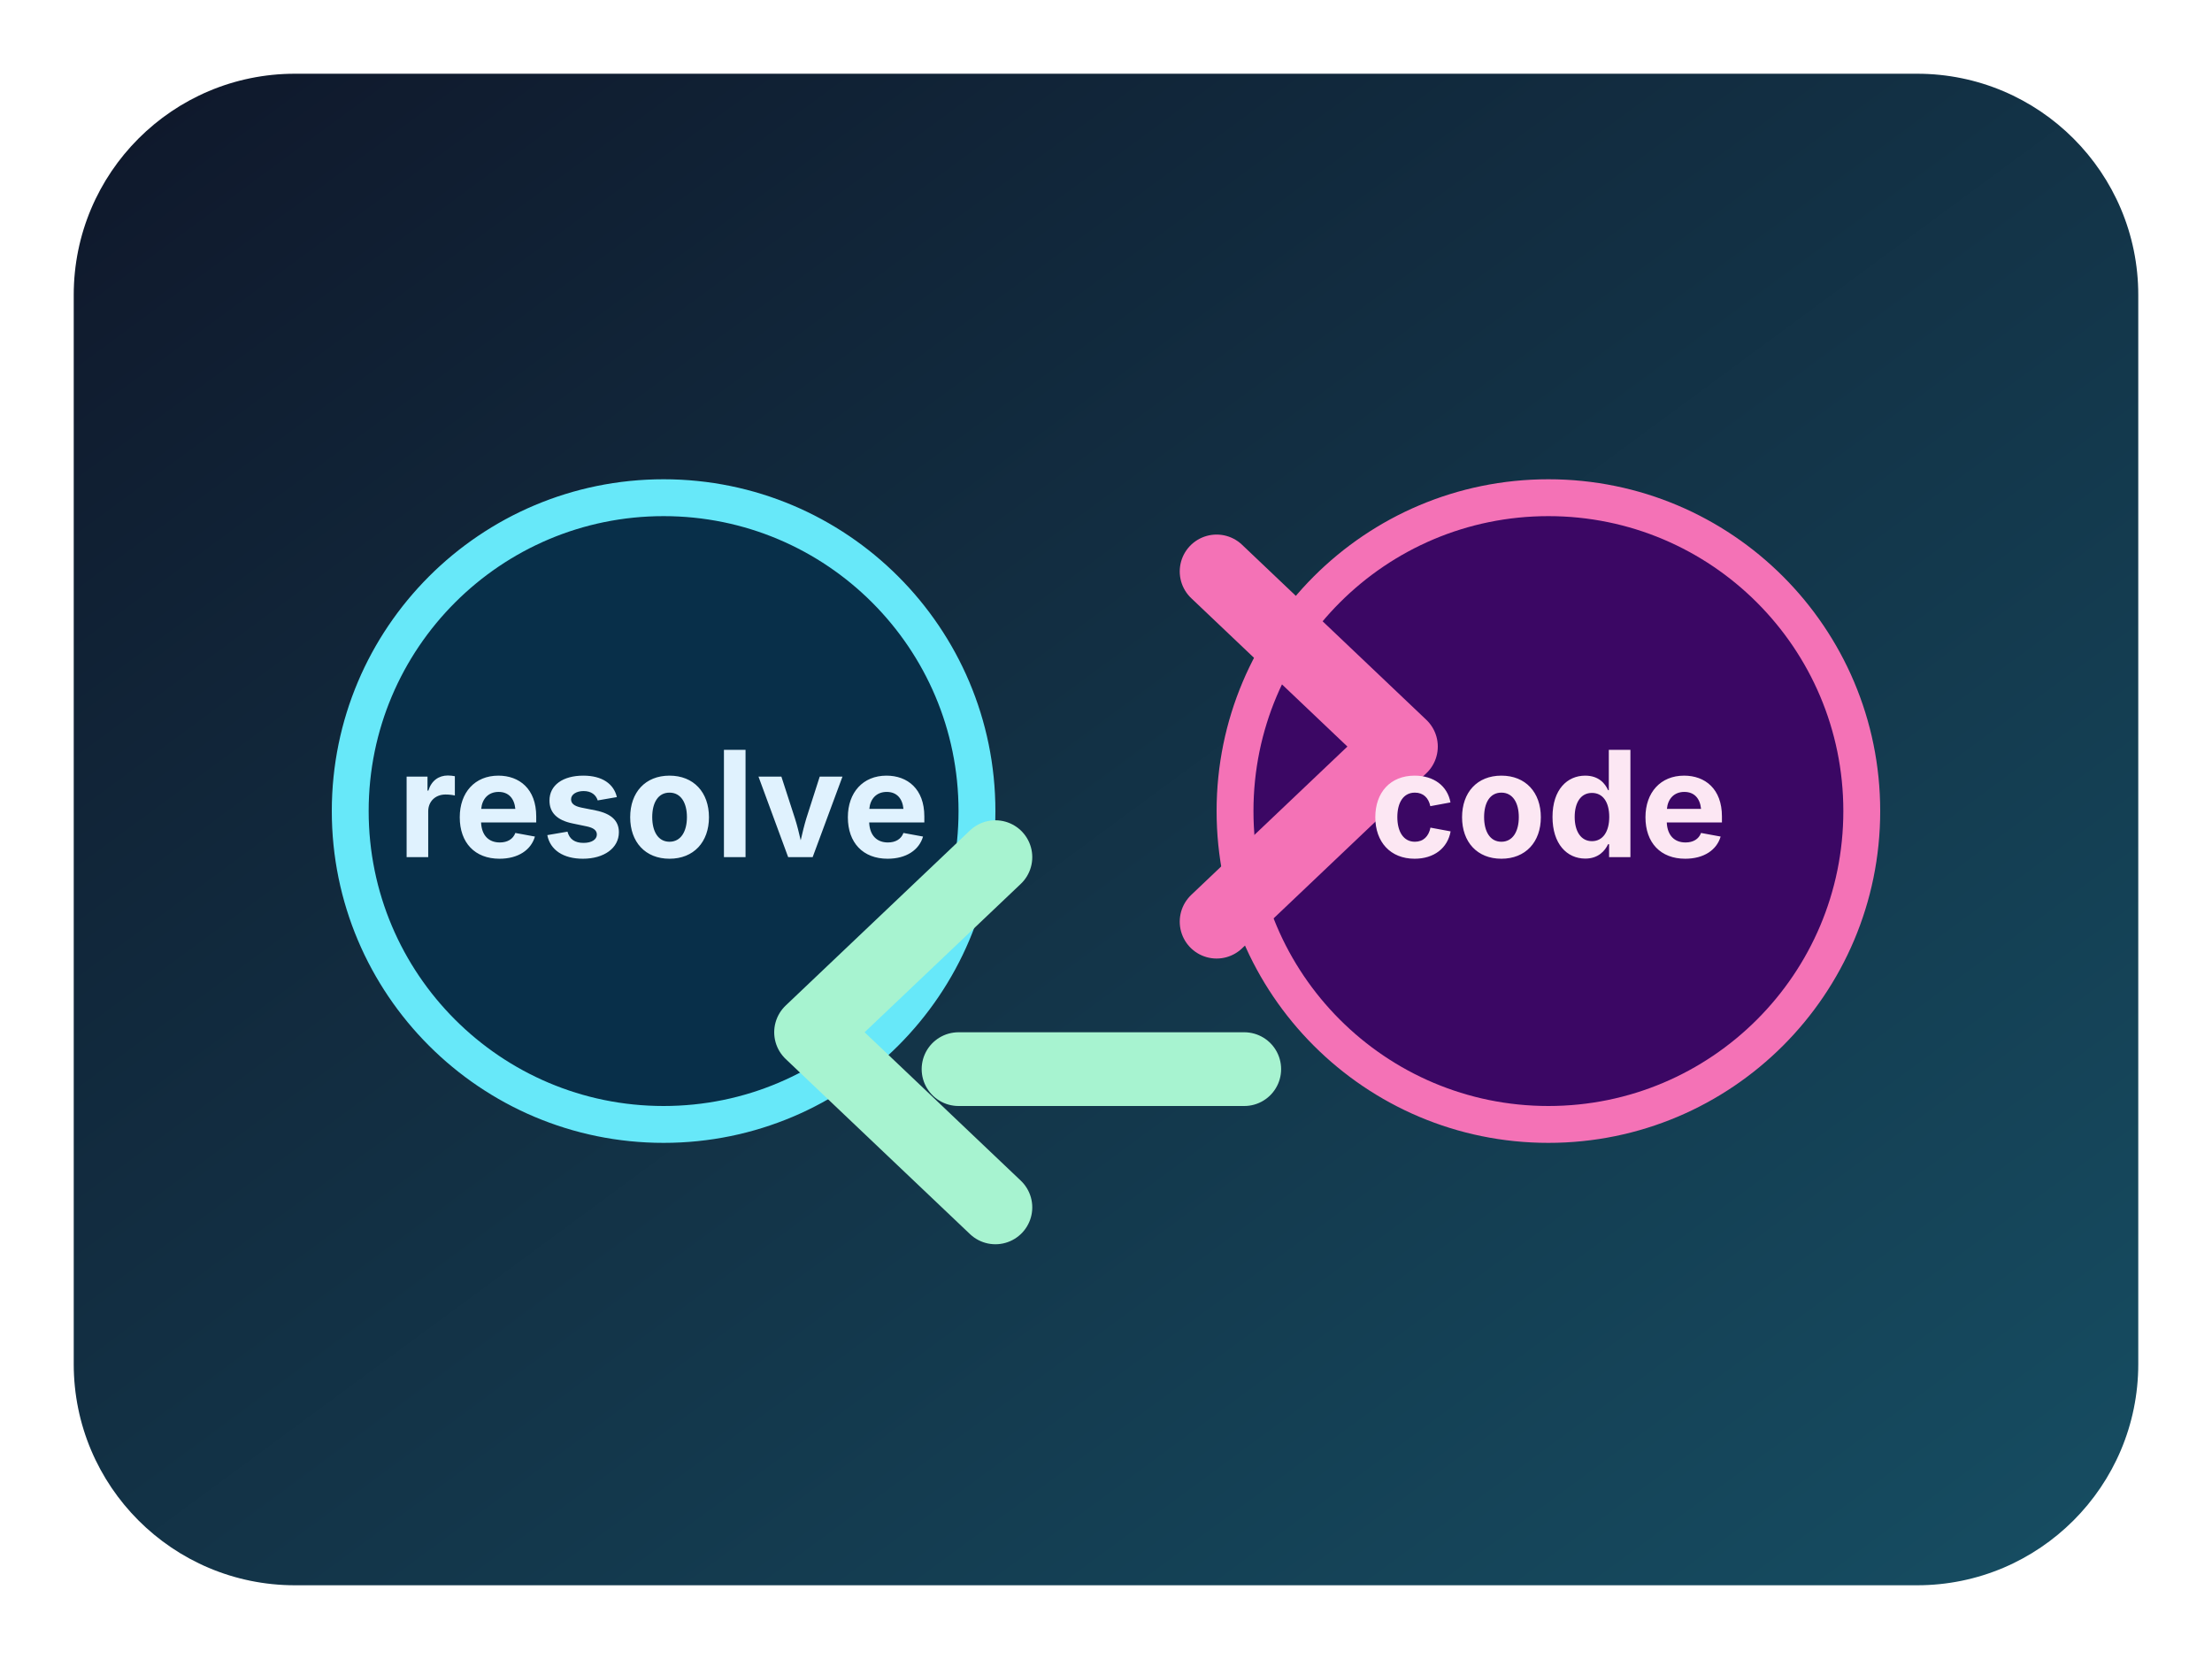
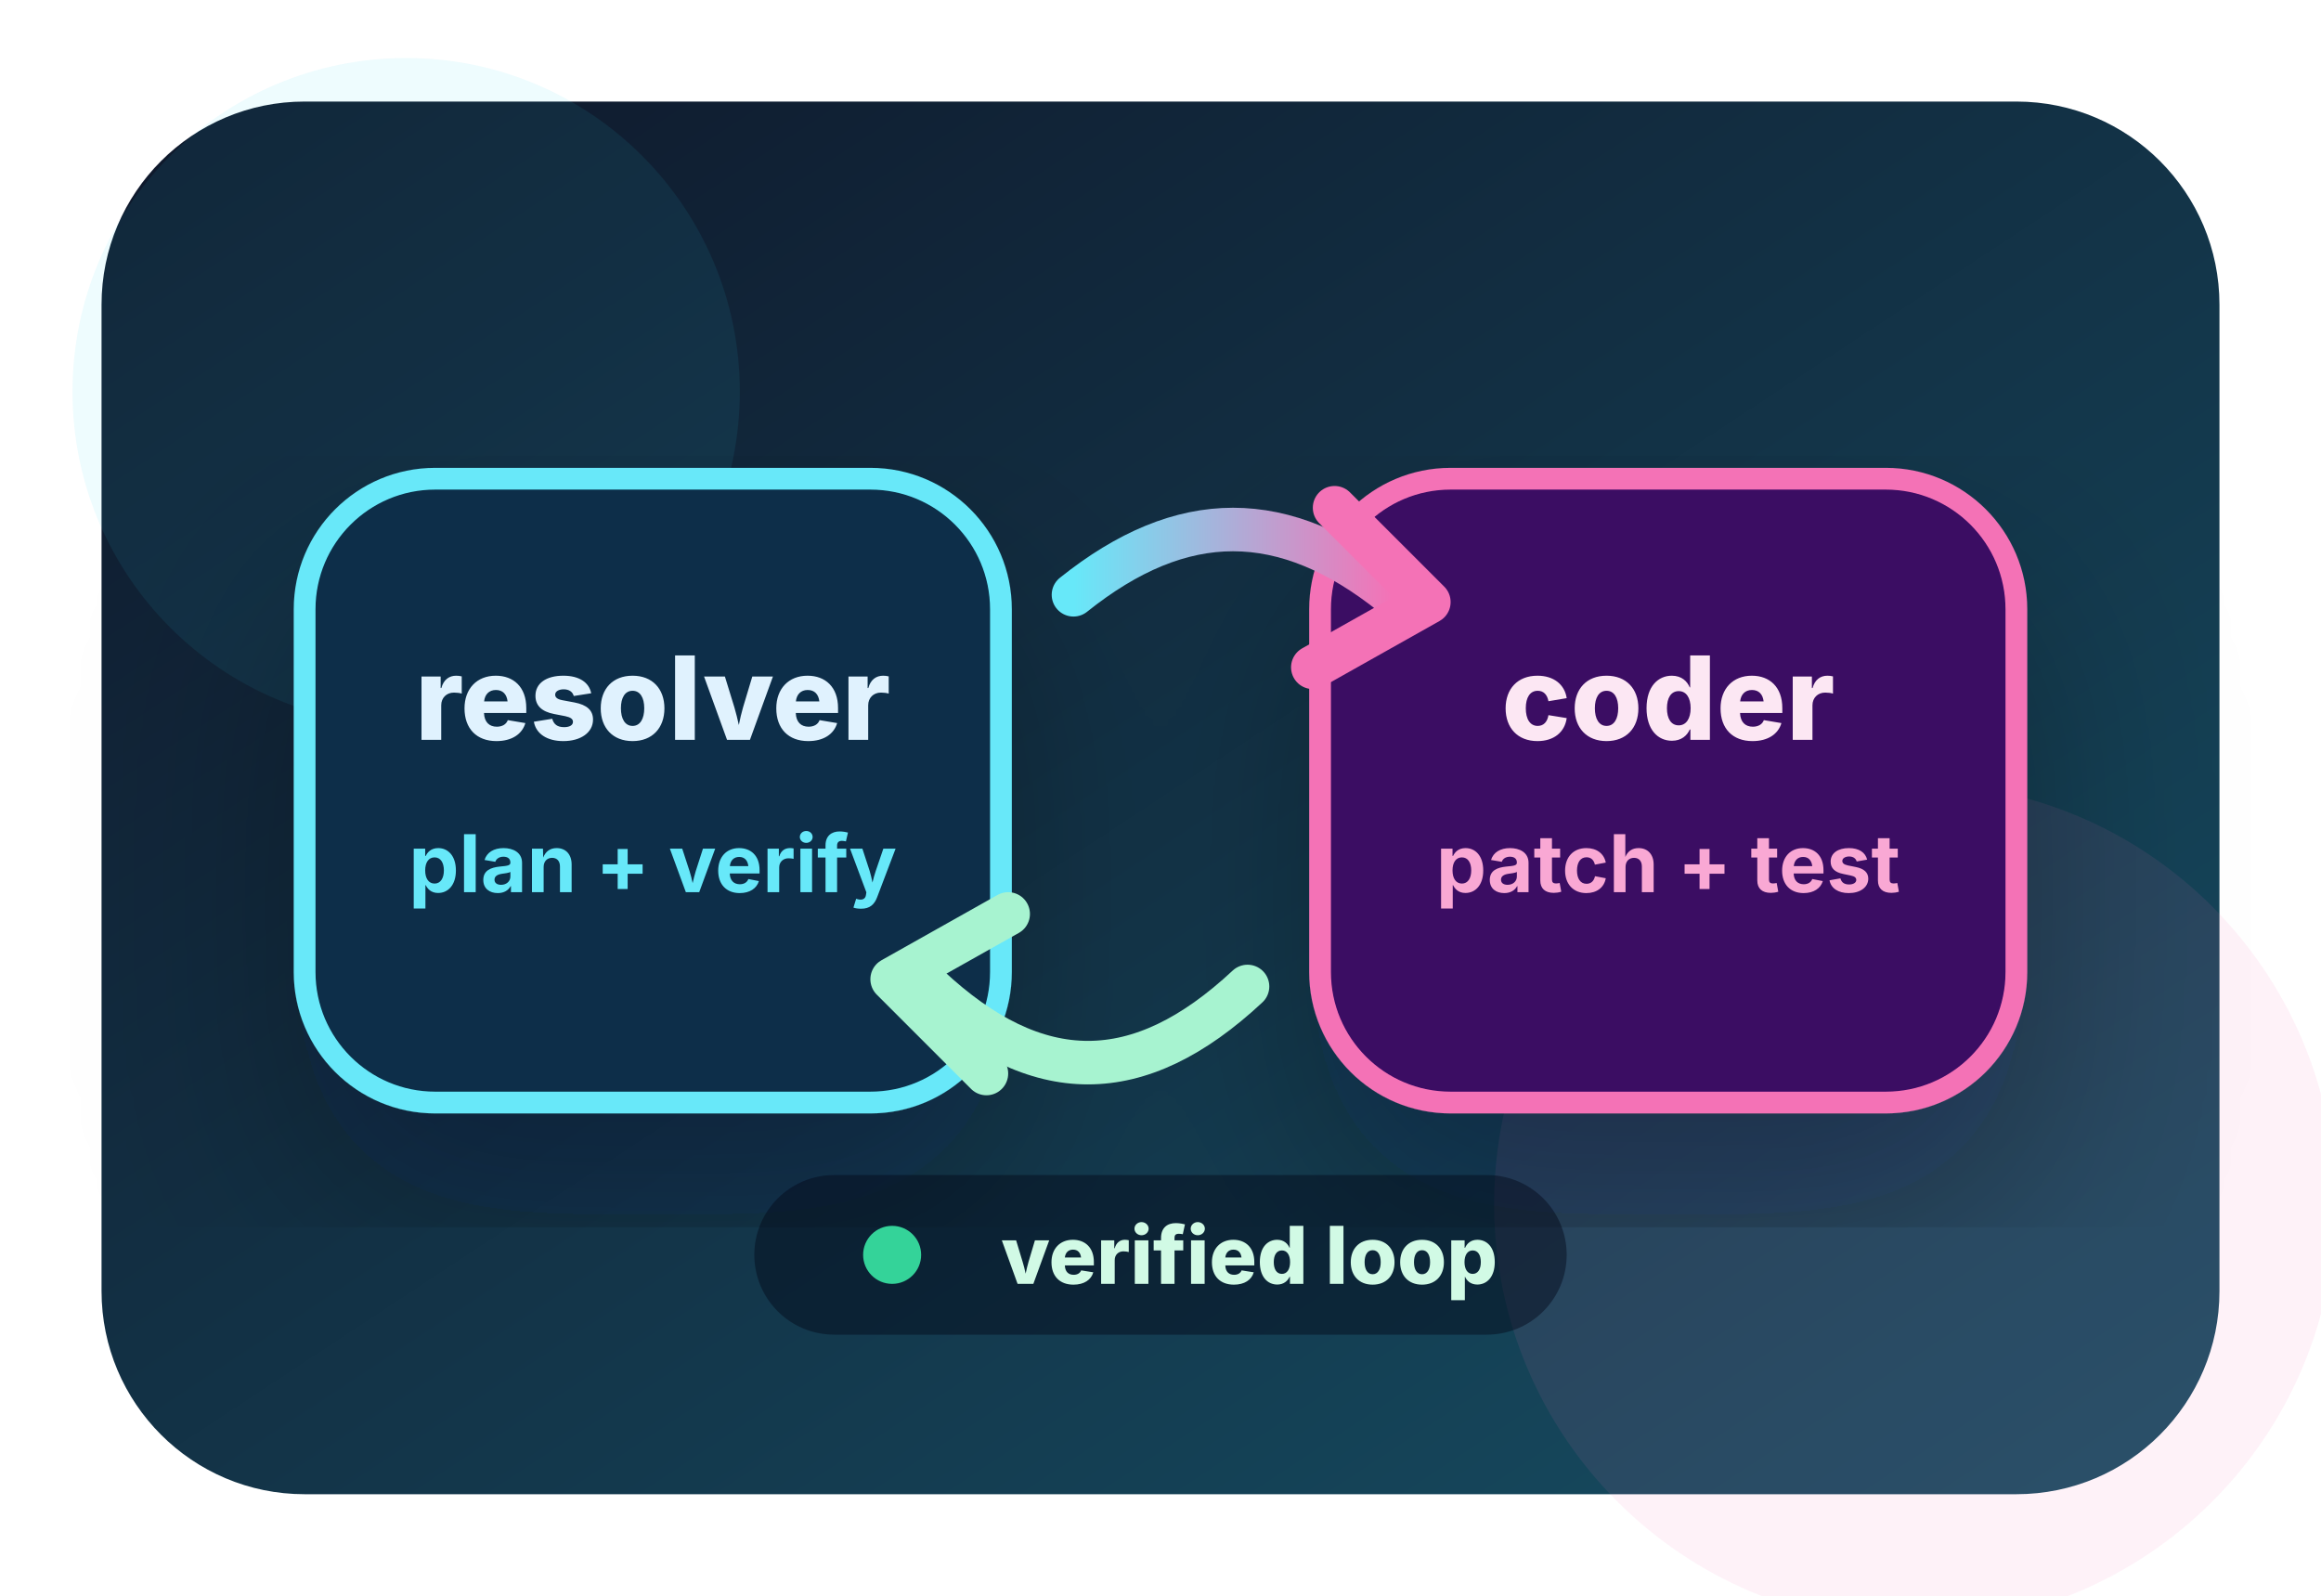
- <svg xmlns="http://www.w3.org/2000/svg" viewBox="0 0 240 180" role="img" aria-label="resolver and coder loop">
+ <svg xmlns="http://www.w3.org/2000/svg" viewBox="0 0 320 220" role="img" aria-label="resolver and coder loop">
  <defs>
    <linearGradient id="bg" x1="0" x2="1" y1="0" y2="1">
      <stop offset="0" stop-color="#0f172a" />
      <stop offset="1" stop-color="#164e63" />
    </linearGradient>
    <linearGradient id="line" x1="0" x2="1">
      <stop offset="0" stop-color="#67e8f9" />
      <stop offset="1" stop-color="#f472b6" />
    </linearGradient>
+     <filter id="softShadow" x="-20%" y="-20%" width="140%" height="140%">
+       <feDropShadow dx="0" dy="14" stdDeviation="14" flood-color="#020617" flood-opacity="0.28" />
+     </filter>
  </defs>
-   <rect x="8" y="8" width="224" height="164" rx="24" fill="url(#bg)" />
-   <circle cx="72" cy="88" r="34" fill="#082f49" stroke="#67e8f9" stroke-width="4" />
-   <circle cx="168" cy="88" r="34" fill="#3b0764" stroke="#f472b6" stroke-width="4" />
-   <path d="M105 77h31" stroke="url(#line)" stroke-width="8" stroke-linecap="round" />
-   <path d="M132 62l20 19-20 19" fill="none" stroke="#f472b6" stroke-width="8" stroke-linecap="round" stroke-linejoin="round" />
-   <path d="M135 116h-31" stroke="#a7f3d0" stroke-width="8" stroke-linecap="round" />
-   <path d="M108 131l-20-19 20-19" fill="none" stroke="#a7f3d0" stroke-width="8" stroke-linecap="round" stroke-linejoin="round" />
-   <text x="72" y="93" text-anchor="middle" font-family="Inter, Arial" font-size="16" font-weight="700" fill="#e0f2fe">resolve</text>
-   <text x="168" y="93" text-anchor="middle" font-family="Inter, Arial" font-size="16" font-weight="700" fill="#fce7f3">code</text>
+   <rect x="14" y="14" width="292" height="192" rx="28" fill="url(#bg)" />
+   <circle cx="56" cy="54" r="46" fill="#22d3ee" opacity="0.08" />
+   <circle cx="264" cy="166" r="58" fill="#f472b6" opacity="0.09" />
+   <g filter="url(#softShadow)">
+     <rect x="42" y="66" width="96" height="86" rx="18" fill="#082f49" stroke="#67e8f9" stroke-width="3" />
+     <rect x="182" y="66" width="96" height="86" rx="18" fill="#3b0764" stroke="#f472b6" stroke-width="3" />
+   </g>
+   <path d="M148 82 C163 70 177 70 192 82" fill="none" stroke="url(#line)" stroke-width="6" stroke-linecap="round" />
+   <path d="M184 70 L197 83 L181 92" fill="none" stroke="#f472b6" stroke-width="6" stroke-linecap="round" stroke-linejoin="round" />
+   <path d="M172 136 C157 150 143 150 128 136" fill="none" stroke="#a7f3d0" stroke-width="6" stroke-linecap="round" />
+   <path d="M136 148 L123 135 L139 126" fill="none" stroke="#a7f3d0" stroke-width="6" stroke-linecap="round" stroke-linejoin="round" />
+   <text x="90" y="102" text-anchor="middle" font-family="Inter, Arial, sans-serif" font-size="16" font-weight="800" fill="#e0f2fe">resolver</text>
+   <text x="90" y="123" text-anchor="middle" font-family="Inter, Arial, sans-serif" font-size="11" font-weight="700" fill="#67e8f9">plan + verify</text>
+   <text x="230" y="102" text-anchor="middle" font-family="Inter, Arial, sans-serif" font-size="16" font-weight="800" fill="#fce7f3">coder</text>
+   <text x="230" y="123" text-anchor="middle" font-family="Inter, Arial, sans-serif" font-size="11" font-weight="700" fill="#f9a8d4">patch + test</text>
+   <rect x="104" y="162" width="112" height="22" rx="11" fill="#020617" opacity="0.45" />
+   <circle cx="123" cy="173" r="4" fill="#34d399" />
+   <text x="138" y="177" font-family="Inter, Arial, sans-serif" font-size="11" font-weight="800" fill="#d1fae5">verified loop</text>
</svg>
